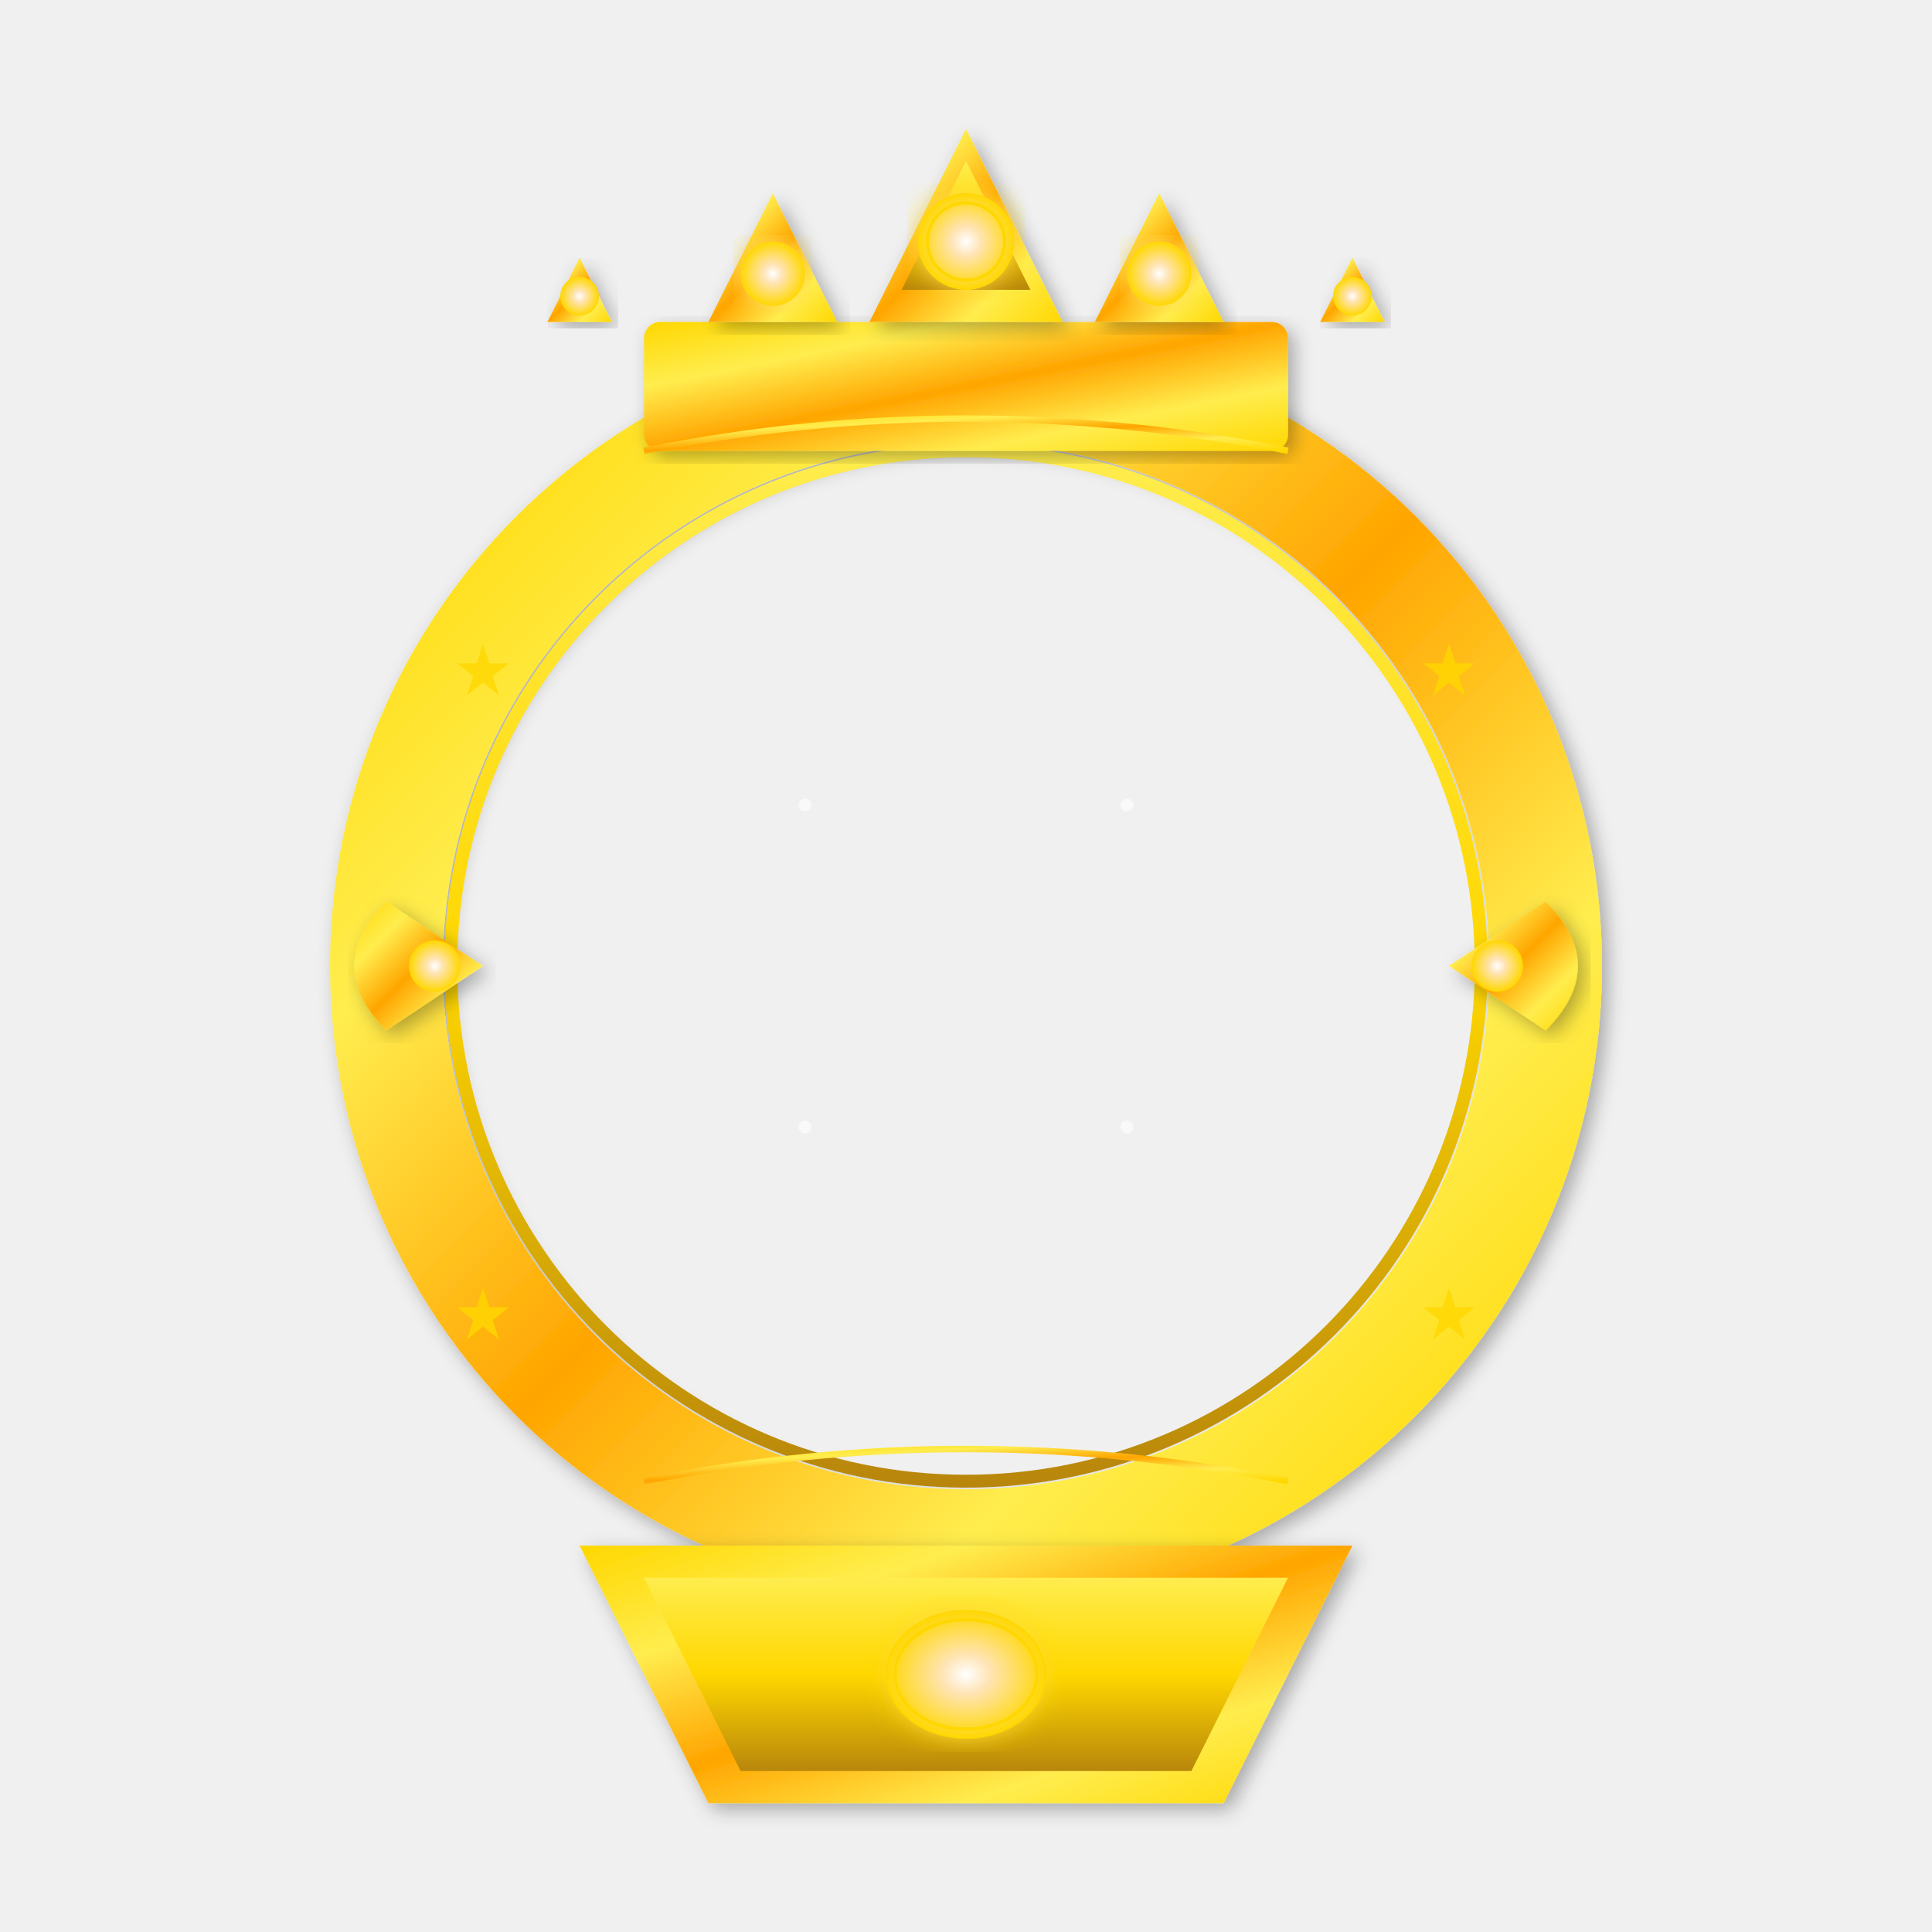
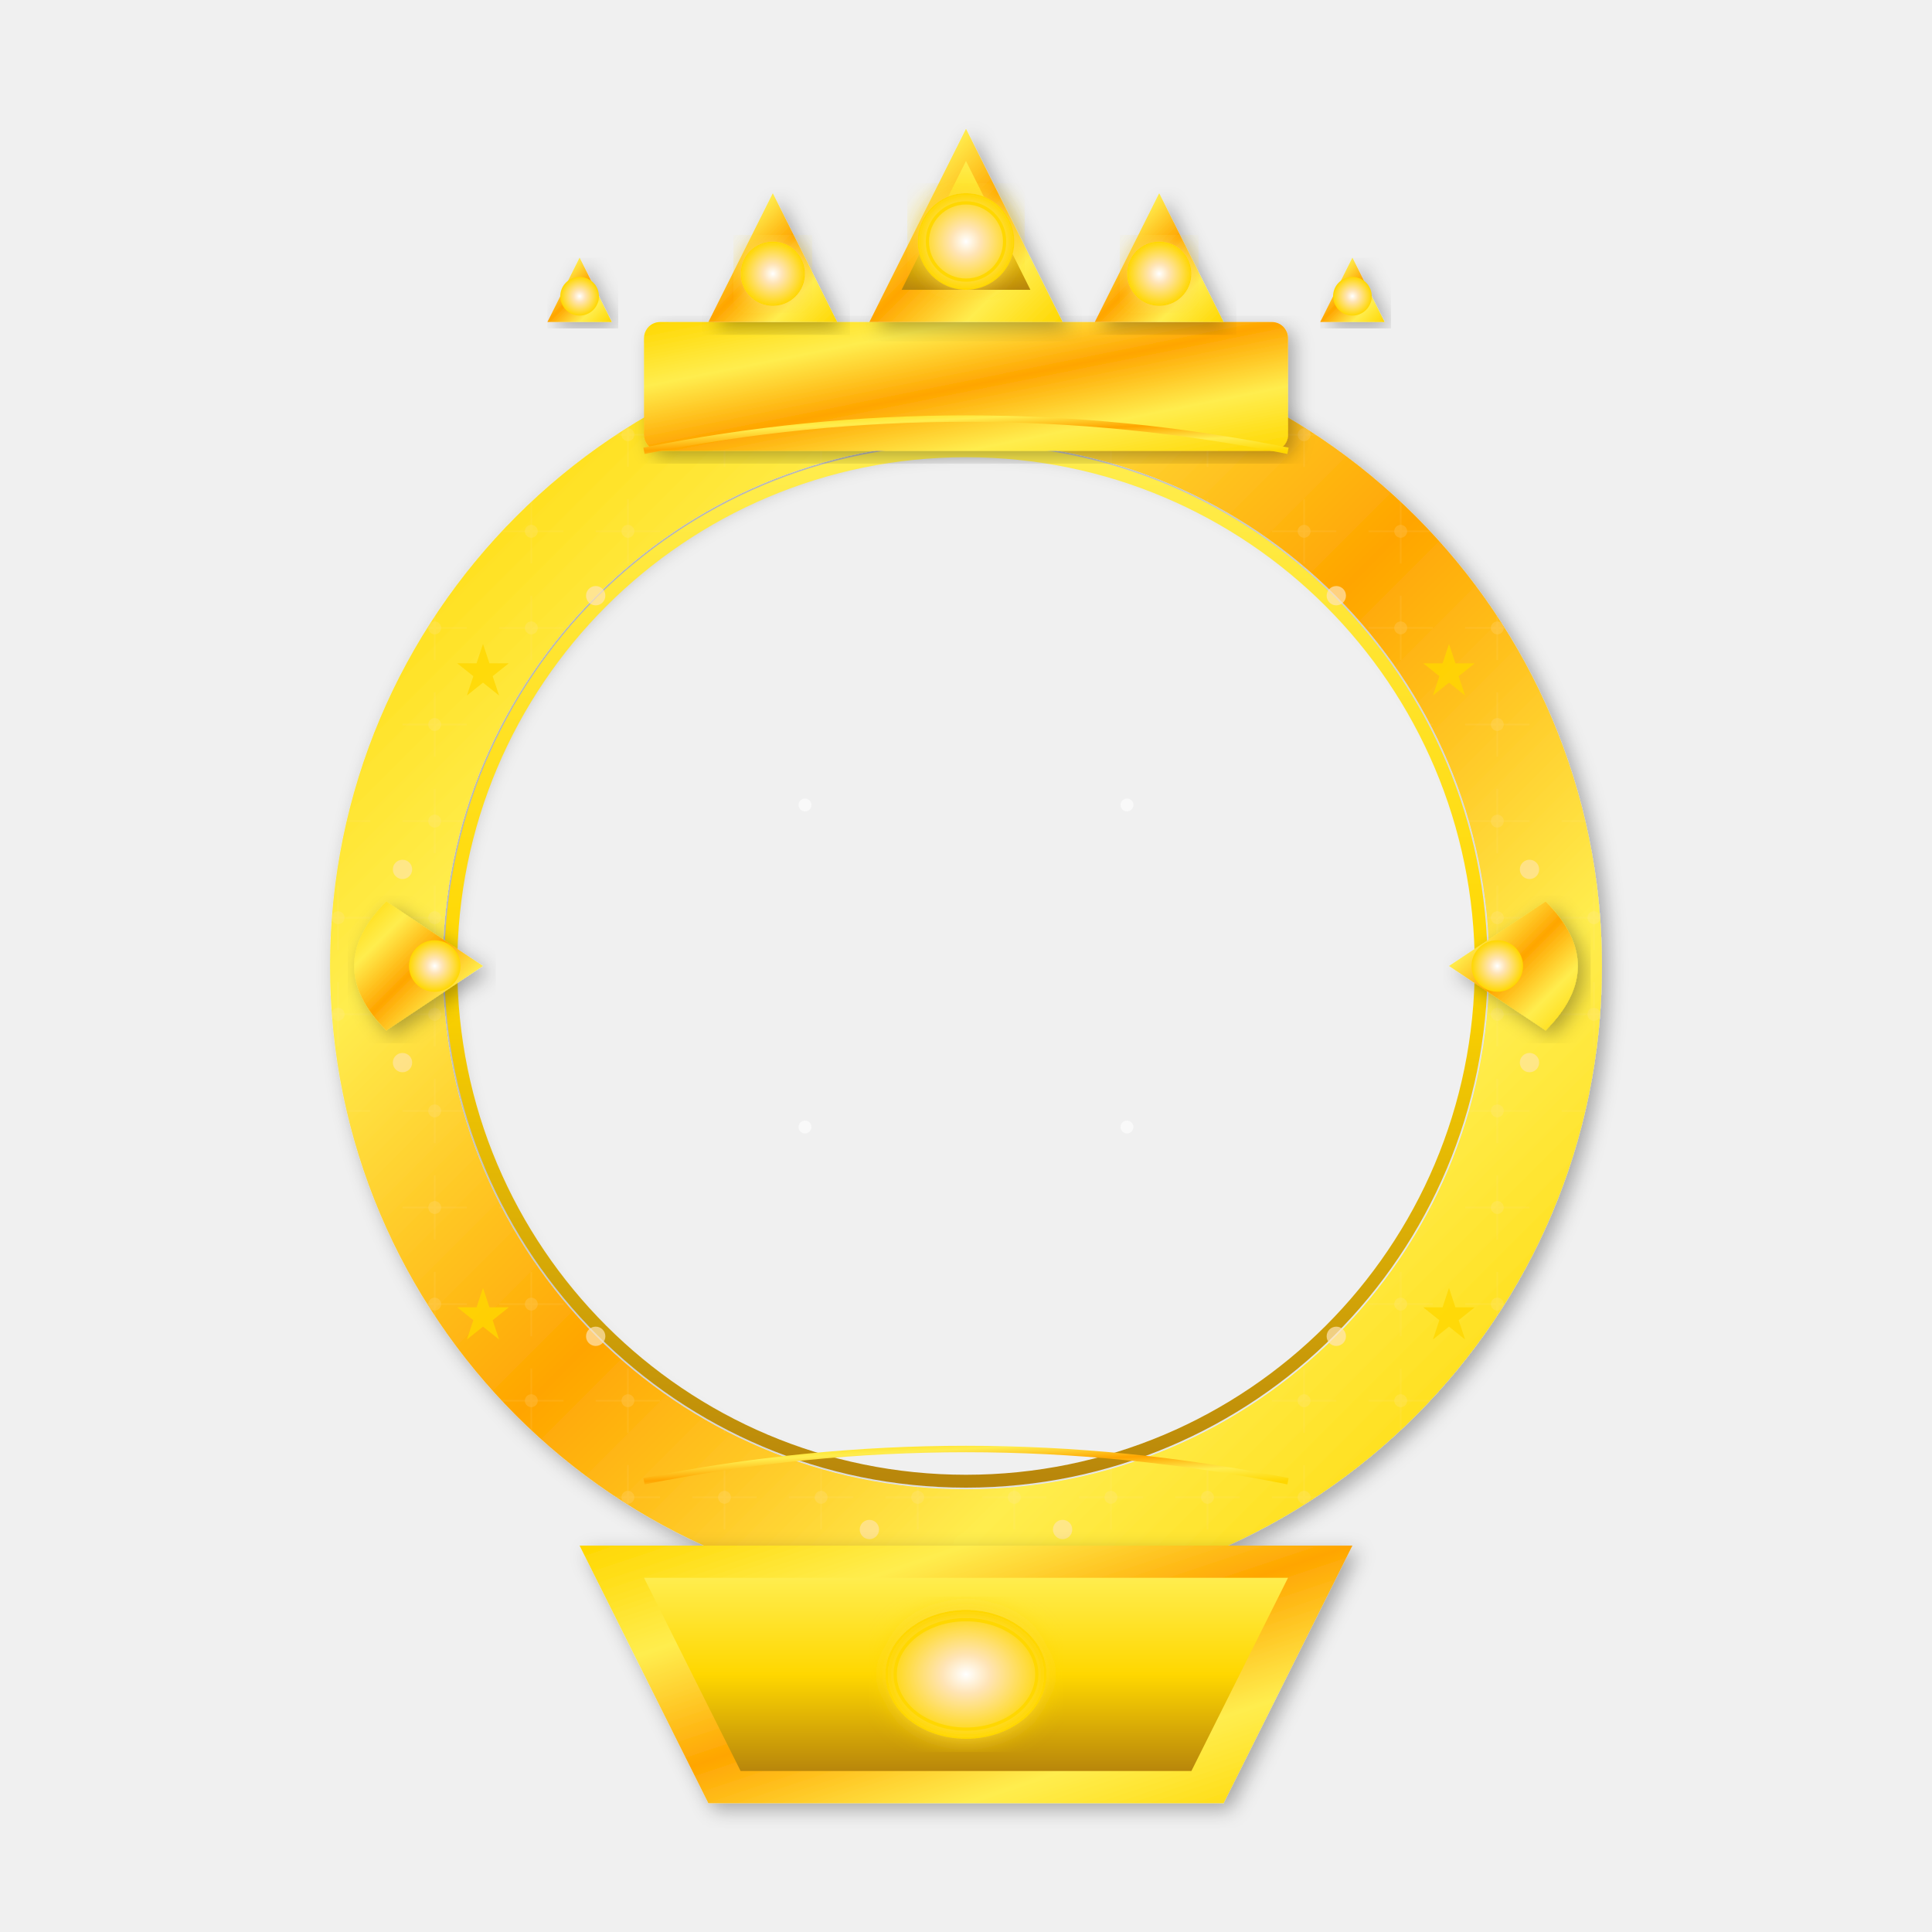
<svg xmlns="http://www.w3.org/2000/svg" width="600" height="600" viewBox="0 0 600 600">
  <defs>
    <linearGradient id="goldGradient" x1="0%" y1="0%" x2="100%" y2="100%">
      <stop offset="0%" stop-color="#FFD700" />
      <stop offset="25%" stop-color="#FFED4E" />
      <stop offset="50%" stop-color="#FFA500" />
      <stop offset="75%" stop-color="#FFED4E" />
      <stop offset="100%" stop-color="#FFD700" />
    </linearGradient>
    <linearGradient id="goldGradient2" x1="0%" y1="0%" x2="0%" y2="100%">
      <stop offset="0%" stop-color="#FFED4E" />
      <stop offset="50%" stop-color="#FFD700" />
      <stop offset="100%" stop-color="#B8860B" />
    </linearGradient>
    <radialGradient id="gemGradient">
      <stop offset="0%" stop-color="#FFFFFF" />
      <stop offset="30%" stop-color="#FFE4B5" />
      <stop offset="100%" stop-color="#FFD700" />
    </radialGradient>
    <filter id="shadow">
      <feGaussianBlur in="SourceAlpha" stdDeviation="3" />
      <feOffset dx="2" dy="2" />
      <feComponentTransfer>
        <feFuncA type="linear" slope="0.3" />
      </feComponentTransfer>
      <feMerge>
        <feMergeNode />
        <feMergeNode in="SourceGraphic" />
      </feMerge>
    </filter>
    <filter id="glow">
      <feGaussianBlur stdDeviation="4" result="coloredBlur" />
      <feMerge>
        <feMergeNode in="coloredBlur" />
        <feMergeNode in="SourceGraphic" />
      </feMerge>
    </filter>
+     <pattern id="framePattern" x="0" y="0" width="30" height="30" patternUnits="userSpaceOnUse">
+       <circle cx="15" cy="15" r="2" fill="#FFE4B5" opacity="0.6" />
+       <path d="M5,15 L25,15 M15,5 L15,25" stroke="#FFE4B5" stroke-width="0.5" opacity="0.3" />
+     </pattern>
  </defs>
  <circle cx="300" cy="300" r="180" fill="none" stroke="url(#goldGradient)" stroke-width="35" filter="url(#shadow)" />
+   <circle cx="300" cy="300" r="180" fill="none" stroke="url(#framePattern)" stroke-width="35" opacity="0.3" />
  <circle cx="300" cy="300" r="160" fill="none" stroke="url(#goldGradient2)" stroke-width="4" />
+   <g id="frameDecorations">
+     <circle cx="300" cy="120" r="4" fill="#FFED4E" opacity="0.8" />
+     <circle cx="270" cy="125" r="3" fill="#FFE4B5" opacity="0.6" />
+     <circle cx="330" cy="125" r="3" fill="#FFE4B5" opacity="0.6" />
+     <circle cx="120" cy="300" r="4" fill="#FFED4E" opacity="0.8" />
+     <circle cx="125" cy="270" r="3" fill="#FFE4B5" opacity="0.6" />
+     <circle cx="125" cy="330" r="3" fill="#FFE4B5" opacity="0.6" />
+     <circle cx="480" cy="300" r="4" fill="#FFED4E" opacity="0.8" />
+     <circle cx="475" cy="270" r="3" fill="#FFE4B5" opacity="0.6" />
+     <circle cx="475" cy="330" r="3" fill="#FFE4B5" opacity="0.6" />
+     <circle cx="300" cy="480" r="4" fill="#FFED4E" opacity="0.8" />
+     <circle cx="270" cy="475" r="3" fill="#FFE4B5" opacity="0.6" />
+     <circle cx="330" cy="475" r="3" fill="#FFE4B5" opacity="0.6" />
+     <circle cx="185" cy="185" r="3" fill="#FFE4B5" opacity="0.7" />
+     <circle cx="415" cy="185" r="3" fill="#FFE4B5" opacity="0.7" />
+     <circle cx="185" cy="415" r="3" fill="#FFE4B5" opacity="0.7" />
+     <circle cx="415" cy="415" r="3" fill="#FFE4B5" opacity="0.7" />
+   </g>
  <rect x="200" y="100" width="200" height="40" rx="5" fill="url(#goldGradient)" filter="url(#shadow)" />
  <g id="centerPeak">
    <path d="M300,40 L270,100 L330,100 Z" fill="url(#goldGradient)" filter="url(#shadow)" />
    <path d="M300,50 L280,90 L320,90 Z" fill="url(#goldGradient2)" />
    <circle cx="300" cy="75" r="15" fill="url(#gemGradient)" filter="url(#glow)" />
    <circle cx="300" cy="75" r="12" fill="none" stroke="#FFD700" stroke-width="1" />
  </g>
  <g id="leftPeak">
    <path d="M240,60 L220,100 L260,100 Z" fill="url(#goldGradient)" filter="url(#shadow)" />
    <circle cx="240" cy="85" r="10" fill="url(#gemGradient)" filter="url(#glow)" />
  </g>
  <g id="rightPeak">
    <path d="M360,60 L340,100 L380,100 Z" fill="url(#goldGradient)" filter="url(#shadow)" />
    <circle cx="360" cy="85" r="10" fill="url(#gemGradient)" filter="url(#glow)" />
  </g>
  <g id="farLeftPeak">
    <path d="M180,80 L170,100 L190,100 Z" fill="url(#goldGradient)" filter="url(#shadow)" />
    <circle cx="180" cy="92" r="6" fill="url(#gemGradient)" />
  </g>
  <g id="farRightPeak">
    <path d="M420,80 L410,100 L430,100 Z" fill="url(#goldGradient)" filter="url(#shadow)" />
    <circle cx="420" cy="92" r="6" fill="url(#gemGradient)" />
  </g>
  <g id="lowerDecoration">
    <path d="M180,480 L420,480 L380,560 L220,560 Z" fill="url(#goldGradient)" filter="url(#shadow)" />
    <path d="M200,490 L400,490 L370,550 L230,550 Z" fill="url(#goldGradient2)" />
    <ellipse cx="300" cy="520" rx="25" ry="20" fill="url(#gemGradient)" filter="url(#glow)" />
    <ellipse cx="300" cy="520" rx="22" ry="17" fill="none" stroke="#FFD700" stroke-width="1" />
  </g>
  <g id="sideDecorations">
    <path d="M120,280 Q100,300 120,320 L150,300 Z" fill="url(#goldGradient)" filter="url(#shadow)" />
    <circle cx="135" cy="300" r="8" fill="url(#gemGradient)" />
    <path d="M480,280 Q500,300 480,320 L450,300 Z" fill="url(#goldGradient)" filter="url(#shadow)" />
    <circle cx="465" cy="300" r="8" fill="url(#gemGradient)" />
  </g>
  <g id="stars">
    <path d="M150,200 L152,206 L158,206 L153,210 L155,216 L150,212 L145,216 L147,210 L142,206 L148,206 Z" fill="#FFD700" opacity="0.8" />
    <path d="M450,200 L452,206 L458,206 L453,210 L455,216 L450,212 L445,216 L447,210 L442,206 L448,206 Z" fill="#FFD700" opacity="0.8" />
    <path d="M150,400 L152,406 L158,406 L153,410 L155,416 L150,412 L145,416 L147,410 L142,406 L148,406 Z" fill="#FFD700" opacity="0.8" />
    <path d="M450,400 L452,406 L458,406 L453,410 L455,416 L450,412 L445,416 L447,410 L442,406 L448,406 Z" fill="#FFD700" opacity="0.8" />
  </g>
  <g id="decorativeLines">
    <path d="M200,140 Q300,120 400,140" stroke="url(#goldGradient)" stroke-width="2" fill="none" />
    <path d="M200,460 Q300,440 400,460" stroke="url(#goldGradient)" stroke-width="2" fill="none" />
  </g>
  <g id="sparkles" opacity="0.6">
    <circle cx="250" cy="250" r="2" fill="#FFFFFF" />
    <circle cx="350" cy="250" r="2" fill="#FFFFFF" />
    <circle cx="250" cy="350" r="2" fill="#FFFFFF" />
    <circle cx="350" cy="350" r="2" fill="#FFFFFF" />
  </g>
</svg>
